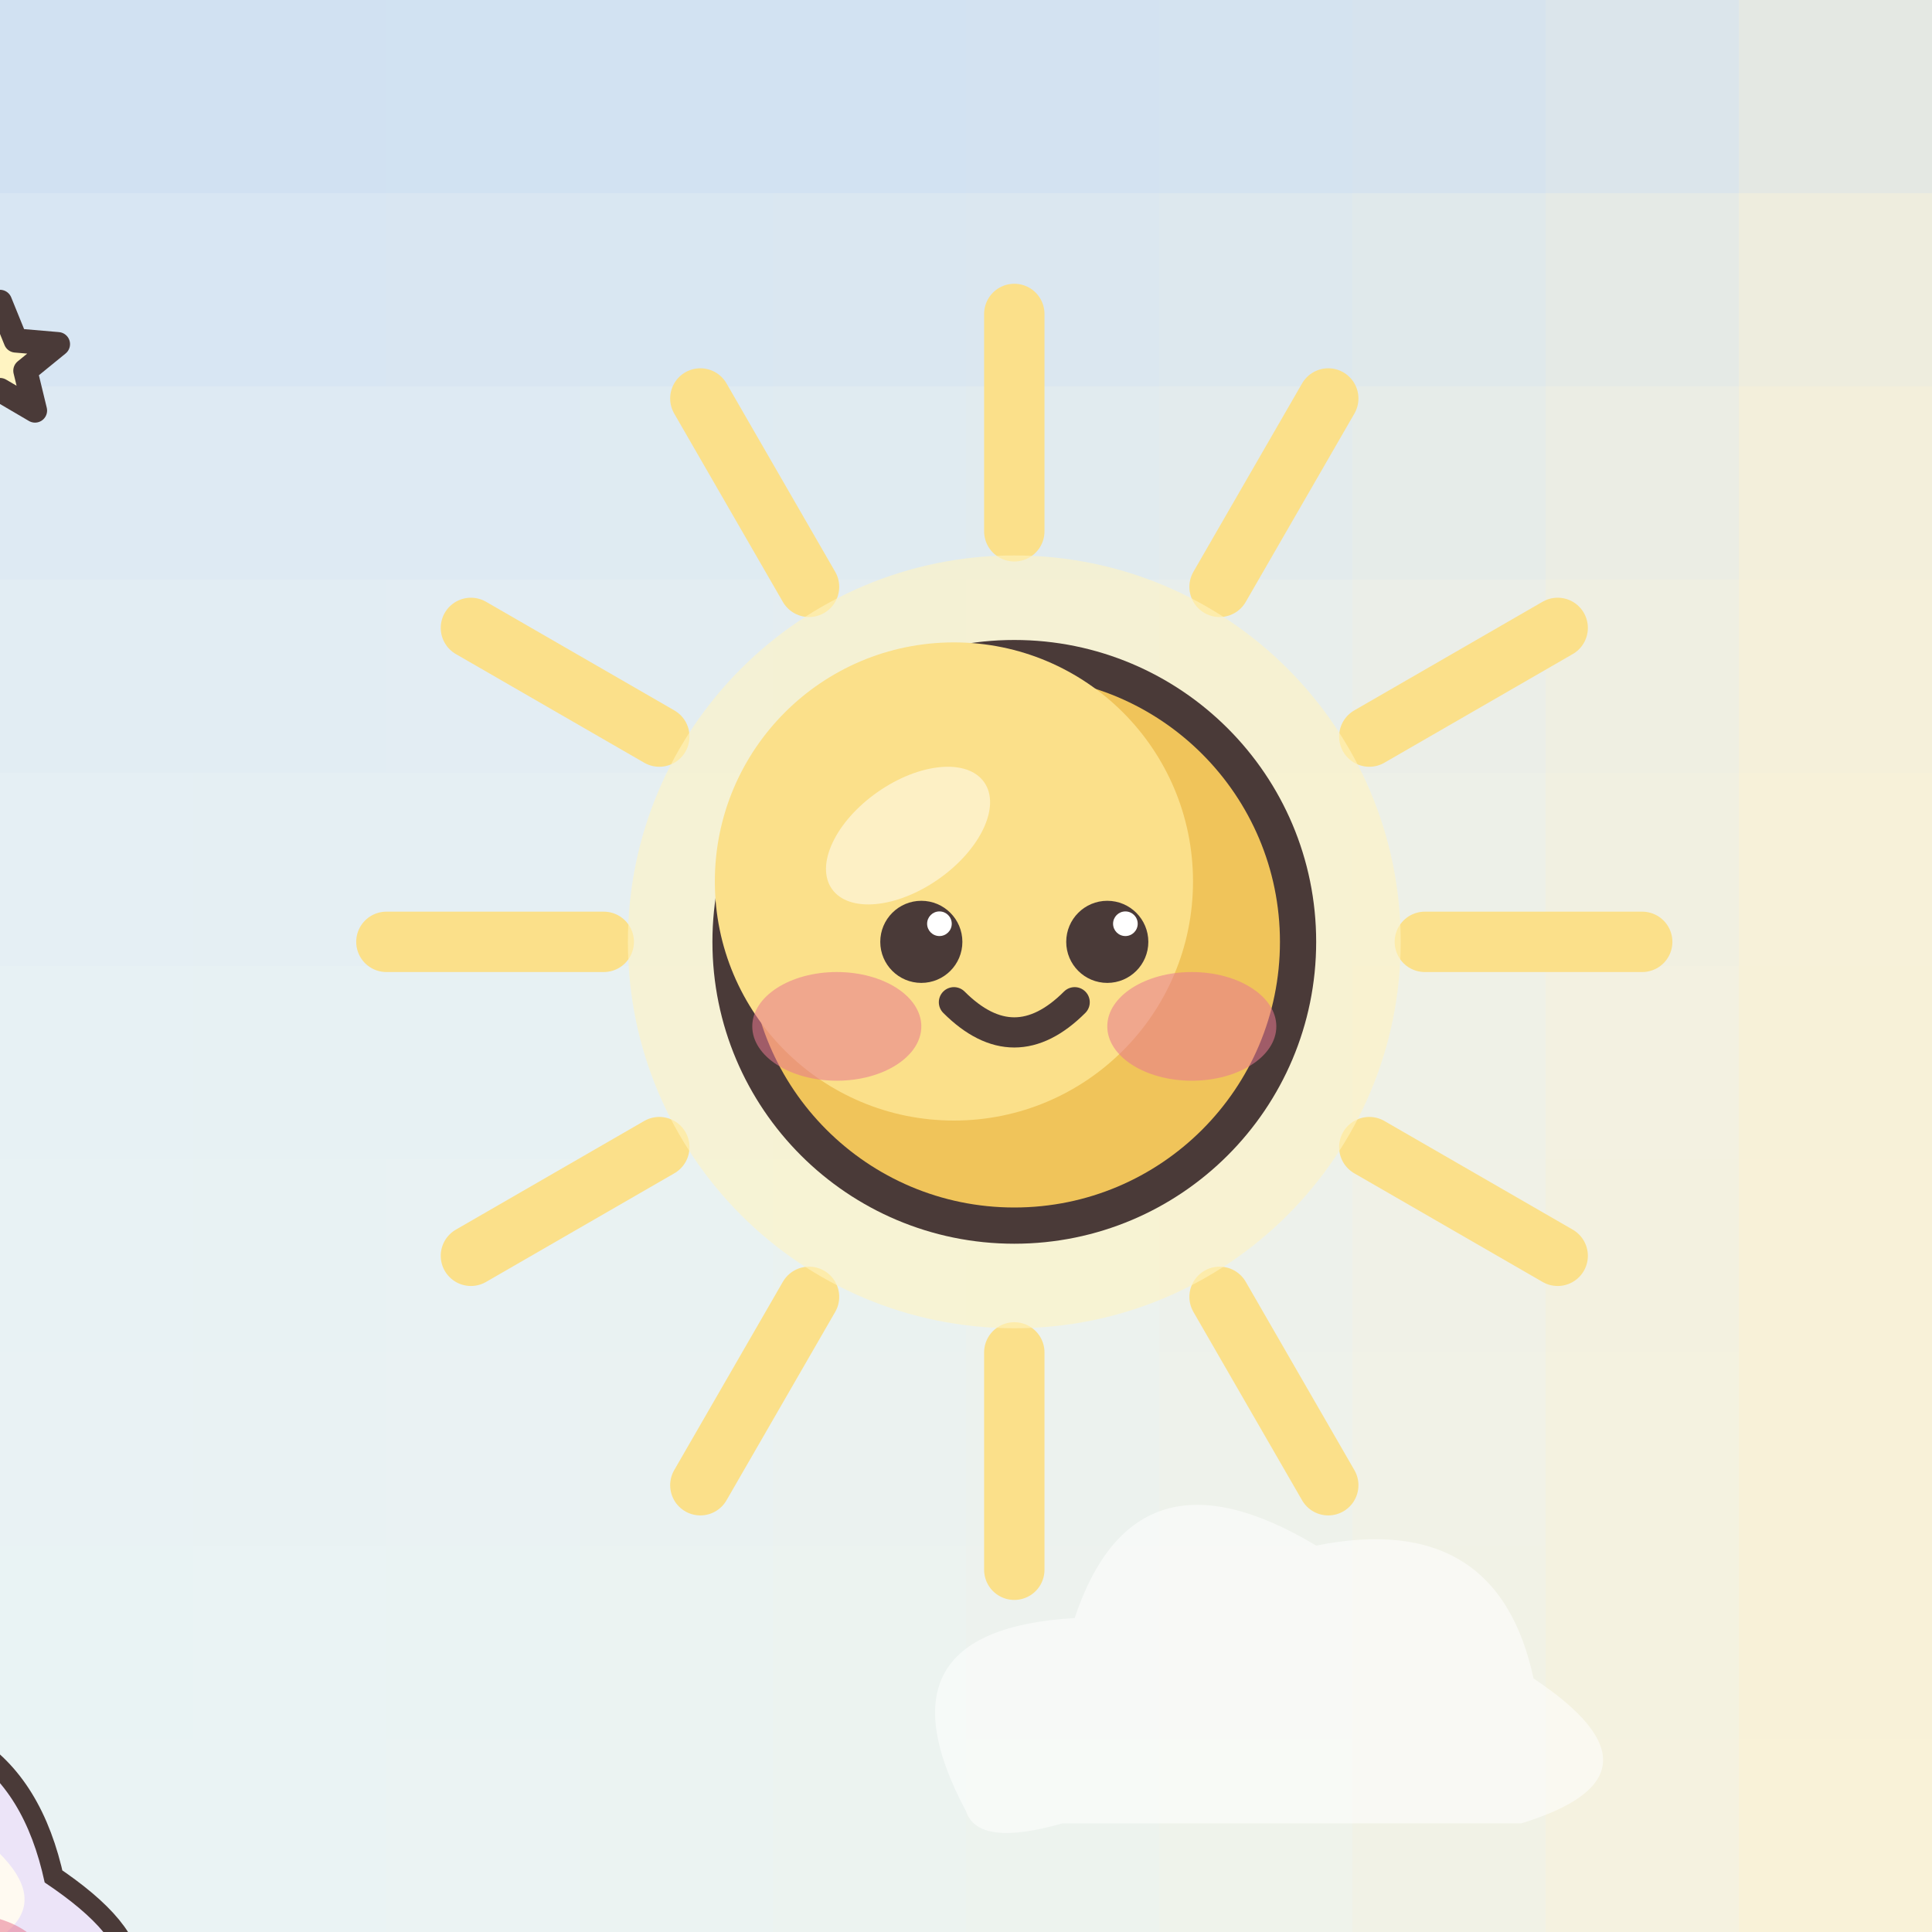
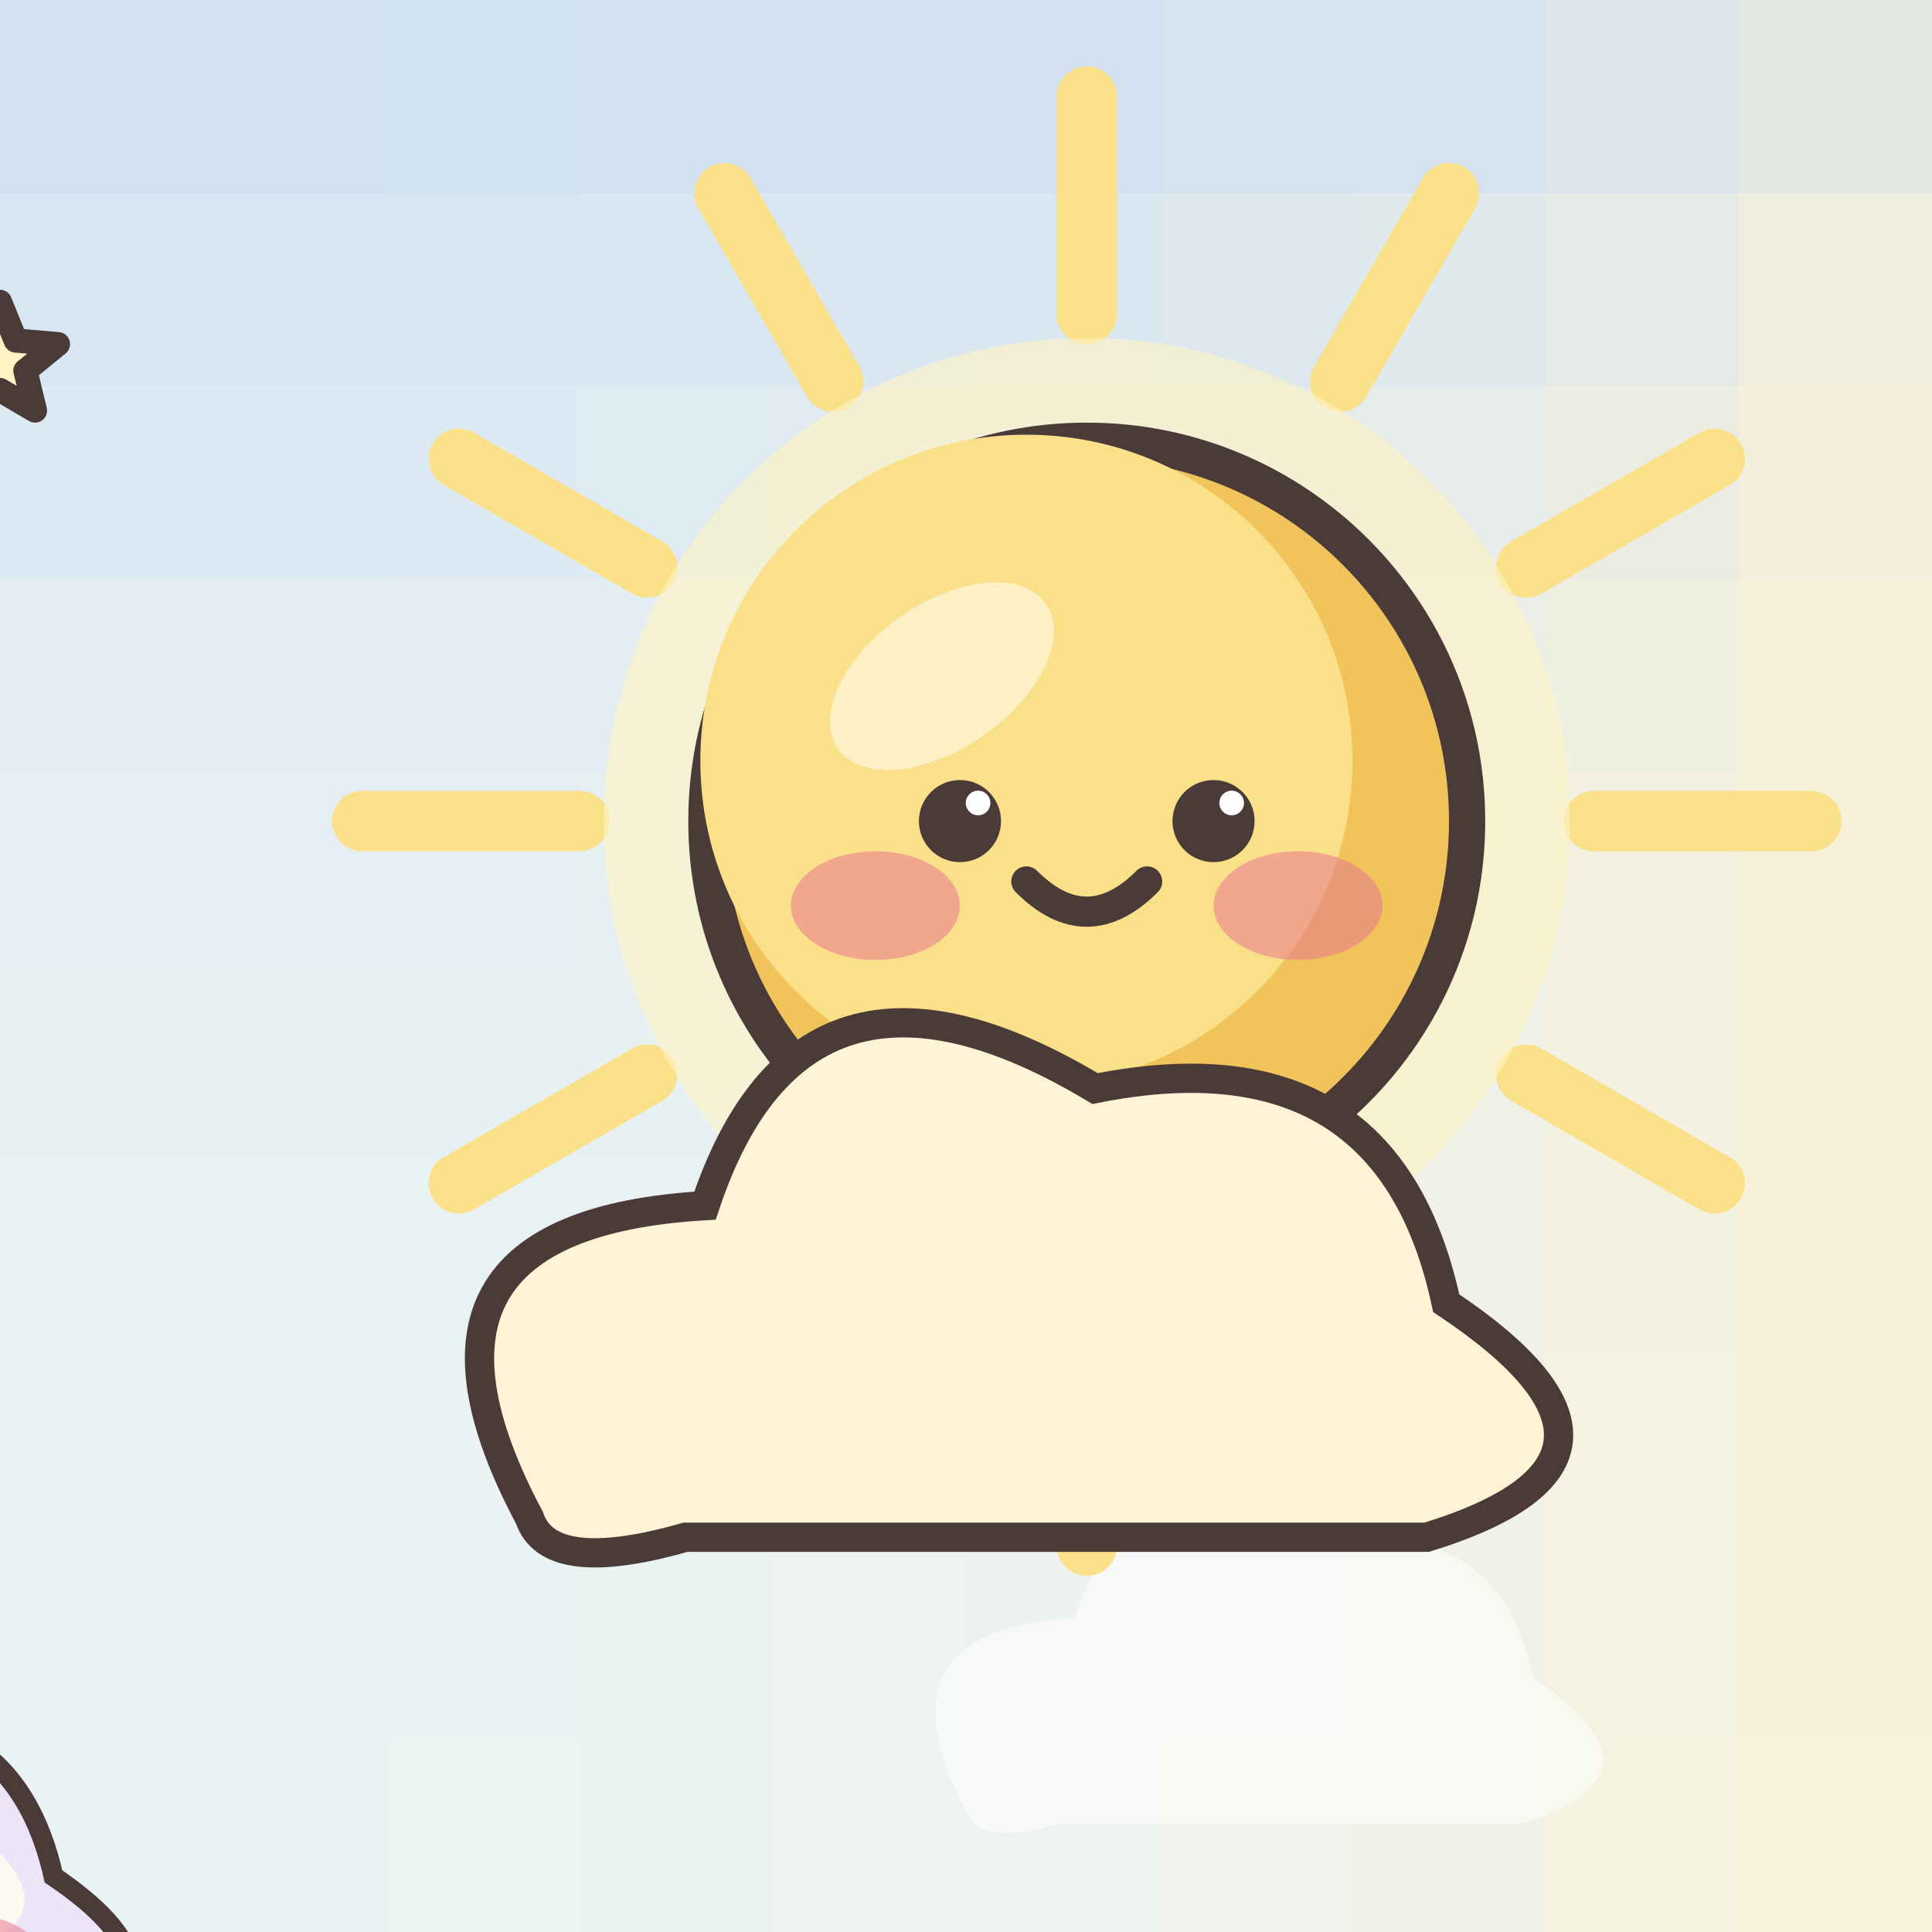
<svg xmlns="http://www.w3.org/2000/svg" width="160" height="160" viewBox="160 0 160 160">
  <rect width="320" height="320" fill="#eef7fb" />
  <rect x="0" y="0" width="17" height="17" fill="#d8e7e8" />
  <rect x="16" y="0" width="17" height="17" fill="#d4e4ed" />
  <rect x="32" y="0" width="17" height="17" fill="#d3e3f0" />
  <rect x="48" y="0" width="17" height="17" fill="#d2e2f1" />
  <rect x="64" y="0" width="17" height="17" fill="#d1e2f2" />
  <rect x="80" y="0" width="17" height="17" fill="#d1e2f2" />
  <rect x="96" y="0" width="17" height="17" fill="#d1e2f2" />
  <rect x="112" y="0" width="17" height="17" fill="#d1e1f2" />
  <rect x="128" y="0" width="17" height="17" fill="#d1e1f2" />
  <rect x="144" y="0" width="17" height="17" fill="#d1e1f2" />
  <rect x="160" y="0" width="17" height="17" fill="#d1e1f2" />
  <rect x="176" y="0" width="17" height="17" fill="#d1e1f2" />
  <rect x="192" y="0" width="17" height="17" fill="#d1e2f2" />
  <rect x="208" y="0" width="17" height="17" fill="#d2e2f2" />
  <rect x="224" y="0" width="17" height="17" fill="#d2e2f2" />
  <rect x="240" y="0" width="17" height="17" fill="#d3e2f1" />
  <rect x="256" y="0" width="17" height="17" fill="#d4e3f0" />
  <rect x="272" y="0" width="17" height="17" fill="#d6e3ee" />
  <rect x="288" y="0" width="17" height="17" fill="#dbe5eb" />
  <rect x="304" y="0" width="17" height="17" fill="#e4e8e3" />
  <rect x="0" y="16" width="17" height="17" fill="#deebe4" />
  <rect x="16" y="16" width="17" height="17" fill="#dbe9ea" />
  <rect x="32" y="16" width="17" height="17" fill="#d9e8ee" />
  <rect x="48" y="16" width="17" height="17" fill="#d9e7f0" />
  <rect x="64" y="16" width="17" height="17" fill="#d8e7f1" />
  <rect x="80" y="16" width="17" height="17" fill="#d8e7f2" />
  <rect x="96" y="16" width="17" height="17" fill="#d8e7f2" />
  <rect x="112" y="16" width="17" height="17" fill="#d8e6f3" />
  <rect x="128" y="16" width="17" height="17" fill="#d8e6f3" />
  <rect x="144" y="16" width="17" height="17" fill="#d8e6f3" />
  <rect x="160" y="16" width="17" height="17" fill="#d8e6f3" />
  <rect x="176" y="16" width="17" height="17" fill="#d8e6f3" />
  <rect x="192" y="16" width="17" height="17" fill="#d9e6f2" />
  <rect x="208" y="16" width="17" height="17" fill="#d9e7f2" />
  <rect x="224" y="16" width="17" height="17" fill="#dae7f1" />
  <rect x="240" y="16" width="17" height="17" fill="#dbe7f0" />
  <rect x="256" y="16" width="17" height="17" fill="#dde8ee" />
  <rect x="272" y="16" width="17" height="17" fill="#e0e9eb" />
  <rect x="288" y="16" width="17" height="17" fill="#e5eae6" />
  <rect x="304" y="16" width="17" height="17" fill="#eeedde" />
  <rect x="0" y="32" width="17" height="17" fill="#e0ede2" />
  <rect x="16" y="32" width="17" height="17" fill="#dfece8" />
  <rect x="32" y="32" width="17" height="17" fill="#deeced" />
  <rect x="48" y="32" width="17" height="17" fill="#deebef" />
  <rect x="64" y="32" width="17" height="17" fill="#ddebf1" />
  <rect x="80" y="32" width="17" height="17" fill="#ddebf2" />
  <rect x="96" y="32" width="17" height="17" fill="#ddeaf3" />
  <rect x="112" y="32" width="17" height="17" fill="#ddeaf3" />
  <rect x="128" y="32" width="17" height="17" fill="#ddeaf3" />
  <rect x="144" y="32" width="17" height="17" fill="#ddeaf3" />
  <rect x="160" y="32" width="17" height="17" fill="#deeaf3" />
  <rect x="176" y="32" width="17" height="17" fill="#deeaf3" />
  <rect x="192" y="32" width="17" height="17" fill="#deeaf3" />
  <rect x="208" y="32" width="17" height="17" fill="#dfebf2" />
  <rect x="224" y="32" width="17" height="17" fill="#e0ebf1" />
  <rect x="240" y="32" width="17" height="17" fill="#e1ebef" />
  <rect x="256" y="32" width="17" height="17" fill="#e3ebed" />
  <rect x="272" y="32" width="17" height="17" fill="#e6ece9" />
  <rect x="288" y="32" width="17" height="17" fill="#ebede4" />
  <rect x="304" y="32" width="17" height="17" fill="#f3efdb" />
  <rect x="0" y="48" width="17" height="17" fill="#e2eee1" />
  <rect x="16" y="48" width="17" height="17" fill="#e1eee7" />
  <rect x="32" y="48" width="17" height="17" fill="#e1eeec" />
  <rect x="48" y="48" width="17" height="17" fill="#e1edef" />
  <rect x="64" y="48" width="17" height="17" fill="#e1edf1" />
  <rect x="80" y="48" width="17" height="17" fill="#e1edf2" />
  <rect x="96" y="48" width="17" height="17" fill="#e1edf3" />
  <rect x="112" y="48" width="17" height="17" fill="#e1edf3" />
  <rect x="128" y="48" width="17" height="17" fill="#e1edf3" />
  <rect x="144" y="48" width="17" height="17" fill="#e1edf4" />
  <rect x="160" y="48" width="17" height="17" fill="#e2edf3" />
  <rect x="176" y="48" width="17" height="17" fill="#e2edf3" />
  <rect x="192" y="48" width="17" height="17" fill="#e3edf3" />
  <rect x="208" y="48" width="17" height="17" fill="#e3edf2" />
  <rect x="224" y="48" width="17" height="17" fill="#e4edf1" />
  <rect x="240" y="48" width="17" height="17" fill="#e6eeef" />
  <rect x="256" y="48" width="17" height="17" fill="#e8eeec" />
  <rect x="272" y="48" width="17" height="17" fill="#ebeee8" />
  <rect x="288" y="48" width="17" height="17" fill="#efefe2" />
  <rect x="304" y="48" width="17" height="17" fill="#f5f0da" />
  <rect x="0" y="64" width="17" height="17" fill="#e2efe0" />
  <rect x="16" y="64" width="17" height="17" fill="#e3efe7" />
  <rect x="32" y="64" width="17" height="17" fill="#e3efeb" />
  <rect x="48" y="64" width="17" height="17" fill="#e3efee" />
  <rect x="64" y="64" width="17" height="17" fill="#e3eff1" />
  <rect x="80" y="64" width="17" height="17" fill="#e3eff2" />
  <rect x="96" y="64" width="17" height="17" fill="#e4eff3" />
  <rect x="112" y="64" width="17" height="17" fill="#e4eff3" />
  <rect x="128" y="64" width="17" height="17" fill="#e4eff4" />
  <rect x="144" y="64" width="17" height="17" fill="#e4eff4" />
  <rect x="160" y="64" width="17" height="17" fill="#e5eff4" />
  <rect x="176" y="64" width="17" height="17" fill="#e5eff3" />
  <rect x="192" y="64" width="17" height="17" fill="#e5eff3" />
  <rect x="208" y="64" width="17" height="17" fill="#e6eff2" />
  <rect x="224" y="64" width="17" height="17" fill="#e7eff1" />
  <rect x="240" y="64" width="17" height="17" fill="#e8efef" />
  <rect x="256" y="64" width="17" height="17" fill="#eaf0ec" />
  <rect x="272" y="64" width="17" height="17" fill="#edf0e8" />
  <rect x="288" y="64" width="17" height="17" fill="#f1f0e1" />
  <rect x="304" y="64" width="17" height="17" fill="#f7f1d9" />
  <rect x="0" y="80" width="17" height="17" fill="#e3efe0" />
  <rect x="16" y="80" width="17" height="17" fill="#e4f0e6" />
  <rect x="32" y="80" width="17" height="17" fill="#e4f0eb" />
  <rect x="48" y="80" width="17" height="17" fill="#e5f0ee" />
  <rect x="64" y="80" width="17" height="17" fill="#e5f0f0" />
  <rect x="80" y="80" width="17" height="17" fill="#e5f0f2" />
  <rect x="96" y="80" width="17" height="17" fill="#e5f0f3" />
  <rect x="112" y="80" width="17" height="17" fill="#e6f0f3" />
  <rect x="128" y="80" width="17" height="17" fill="#e6f0f4" />
  <rect x="144" y="80" width="17" height="17" fill="#e6f1f4" />
  <rect x="160" y="80" width="17" height="17" fill="#e7f1f4" />
  <rect x="176" y="80" width="17" height="17" fill="#e7f1f3" />
  <rect x="192" y="80" width="17" height="17" fill="#e7f1f3" />
  <rect x="208" y="80" width="17" height="17" fill="#e8f1f2" />
  <rect x="224" y="80" width="17" height="17" fill="#e9f1f0" />
  <rect x="240" y="80" width="17" height="17" fill="#eaf1ee" />
  <rect x="256" y="80" width="17" height="17" fill="#ecf1eb" />
  <rect x="272" y="80" width="17" height="17" fill="#eff1e7" />
  <rect x="288" y="80" width="17" height="17" fill="#f3f1e1" />
  <rect x="304" y="80" width="17" height="17" fill="#f7f1d8" />
  <rect x="0" y="96" width="17" height="17" fill="#e3f0e0" />
  <rect x="16" y="96" width="17" height="17" fill="#e4f0e6" />
  <rect x="32" y="96" width="17" height="17" fill="#e5f1eb" />
  <rect x="48" y="96" width="17" height="17" fill="#e6f1ee" />
  <rect x="64" y="96" width="17" height="17" fill="#e6f1f0" />
  <rect x="80" y="96" width="17" height="17" fill="#e6f1f2" />
  <rect x="96" y="96" width="17" height="17" fill="#e7f1f3" />
  <rect x="112" y="96" width="17" height="17" fill="#e7f1f3" />
  <rect x="128" y="96" width="17" height="17" fill="#e7f1f4" />
  <rect x="144" y="96" width="17" height="17" fill="#e8f1f4" />
  <rect x="160" y="96" width="17" height="17" fill="#e8f2f4" />
  <rect x="176" y="96" width="17" height="17" fill="#e8f2f3" />
  <rect x="192" y="96" width="17" height="17" fill="#e9f2f3" />
  <rect x="208" y="96" width="17" height="17" fill="#e9f2f2" />
  <rect x="224" y="96" width="17" height="17" fill="#eaf2f0" />
  <rect x="240" y="96" width="17" height="17" fill="#ecf2ee" />
  <rect x="256" y="96" width="17" height="17" fill="#edf1eb" />
  <rect x="272" y="96" width="17" height="17" fill="#f0f1e7" />
  <rect x="288" y="96" width="17" height="17" fill="#f3f1e0" />
  <rect x="304" y="96" width="17" height="17" fill="#f8f1d8" />
  <rect x="0" y="112" width="17" height="17" fill="#e3f0e0" />
  <rect x="16" y="112" width="17" height="17" fill="#e4f0e6" />
  <rect x="32" y="112" width="17" height="17" fill="#e5f1eb" />
  <rect x="48" y="112" width="17" height="17" fill="#e6f1ee" />
  <rect x="64" y="112" width="17" height="17" fill="#e7f2f0" />
  <rect x="80" y="112" width="17" height="17" fill="#e7f2f2" />
  <rect x="96" y="112" width="17" height="17" fill="#e7f2f3" />
  <rect x="112" y="112" width="17" height="17" fill="#e8f2f4" />
  <rect x="128" y="112" width="17" height="17" fill="#e8f2f4" />
  <rect x="144" y="112" width="17" height="17" fill="#e8f2f4" />
  <rect x="160" y="112" width="17" height="17" fill="#e9f2f4" />
  <rect x="176" y="112" width="17" height="17" fill="#e9f2f3" />
  <rect x="192" y="112" width="17" height="17" fill="#eaf2f3" />
  <rect x="208" y="112" width="17" height="17" fill="#eaf2f2" />
  <rect x="224" y="112" width="17" height="17" fill="#ebf2f0" />
  <rect x="240" y="112" width="17" height="17" fill="#ecf2ee" />
  <rect x="256" y="112" width="17" height="17" fill="#eef2eb" />
  <rect x="272" y="112" width="17" height="17" fill="#f1f2e7" />
  <rect x="288" y="112" width="17" height="17" fill="#f4f2e0" />
  <rect x="304" y="112" width="17" height="17" fill="#f8f1d8" />
  <rect x="0" y="128" width="17" height="17" fill="#e3f0e0" />
  <rect x="16" y="128" width="17" height="17" fill="#e5f1e6" />
  <rect x="32" y="128" width="17" height="17" fill="#e6f1eb" />
  <rect x="48" y="128" width="17" height="17" fill="#e7f2ee" />
  <rect x="64" y="128" width="17" height="17" fill="#e7f2f0" />
  <rect x="80" y="128" width="17" height="17" fill="#e8f2f2" />
  <rect x="96" y="128" width="17" height="17" fill="#e8f2f3" />
  <rect x="112" y="128" width="17" height="17" fill="#e8f3f4" />
  <rect x="128" y="128" width="17" height="17" fill="#e9f3f4" />
  <rect x="144" y="128" width="17" height="17" fill="#e9f3f4" />
  <rect x="160" y="128" width="17" height="17" fill="#e9f3f4" />
  <rect x="176" y="128" width="17" height="17" fill="#eaf3f4" />
  <rect x="192" y="128" width="17" height="17" fill="#eaf3f3" />
  <rect x="208" y="128" width="17" height="17" fill="#ebf3f2" />
  <rect x="224" y="128" width="17" height="17" fill="#ecf3f0" />
  <rect x="240" y="128" width="17" height="17" fill="#edf2ee" />
  <rect x="256" y="128" width="17" height="17" fill="#eff2eb" />
  <rect x="272" y="128" width="17" height="17" fill="#f1f2e6" />
  <rect x="288" y="128" width="17" height="17" fill="#f4f2e0" />
  <rect x="304" y="128" width="17" height="17" fill="#f8f1d8" />
  <rect x="0" y="144" width="17" height="17" fill="#e3f0e0" />
  <rect x="16" y="144" width="17" height="17" fill="#e5f1e6" />
  <rect x="32" y="144" width="17" height="17" fill="#e6f2eb" />
  <rect x="48" y="144" width="17" height="17" fill="#e7f2ee" />
  <rect x="64" y="144" width="17" height="17" fill="#e8f2f0" />
  <rect x="80" y="144" width="17" height="17" fill="#e8f3f2" />
  <rect x="96" y="144" width="17" height="17" fill="#e8f3f3" />
  <rect x="112" y="144" width="17" height="17" fill="#e9f3f4" />
  <rect x="128" y="144" width="17" height="17" fill="#e9f3f4" />
  <rect x="144" y="144" width="17" height="17" fill="#e9f3f4" />
  <rect x="160" y="144" width="17" height="17" fill="#eaf3f4" />
  <rect x="176" y="144" width="17" height="17" fill="#eaf3f4" />
  <rect x="192" y="144" width="17" height="17" fill="#ebf3f3" />
  <rect x="208" y="144" width="17" height="17" fill="#ebf3f2" />
  <rect x="224" y="144" width="17" height="17" fill="#ecf3f0" />
  <rect x="240" y="144" width="17" height="17" fill="#edf3ee" />
  <rect x="256" y="144" width="17" height="17" fill="#eff3eb" />
  <rect x="272" y="144" width="17" height="17" fill="#f1f2e6" />
  <rect x="288" y="144" width="17" height="17" fill="#f5f2e0" />
  <rect x="304" y="144" width="17" height="17" fill="#f9f2d8" />
  <rect x="0" y="160" width="17" height="17" fill="#e4f0e0" />
  <rect x="16" y="160" width="17" height="17" fill="#e5f1e6" />
  <rect x="32" y="160" width="17" height="17" fill="#e6f2eb" />
  <rect x="48" y="160" width="17" height="17" fill="#e7f2ee" />
  <rect x="64" y="160" width="17" height="17" fill="#e8f3f0" />
  <rect x="80" y="160" width="17" height="17" fill="#e8f3f2" />
  <rect x="96" y="160" width="17" height="17" fill="#e9f3f3" />
  <rect x="112" y="160" width="17" height="17" fill="#e9f3f4" />
  <rect x="128" y="160" width="17" height="17" fill="#e9f3f4" />
  <rect x="144" y="160" width="17" height="17" fill="#eaf3f4" />
  <rect x="160" y="160" width="17" height="17" fill="#eaf3f4" />
  <rect x="176" y="160" width="17" height="17" fill="#eaf3f4" />
  <rect x="192" y="160" width="17" height="17" fill="#ebf3f3" />
  <rect x="208" y="160" width="17" height="17" fill="#ebf3f2" />
  <rect x="224" y="160" width="17" height="17" fill="#ecf3f0" />
  <rect x="240" y="160" width="17" height="17" fill="#eef3ee" />
  <rect x="256" y="160" width="17" height="17" fill="#eff3eb" />
  <rect x="272" y="160" width="17" height="17" fill="#f1f2e6" />
  <rect x="288" y="160" width="17" height="17" fill="#f5f2e0" />
  <rect x="304" y="160" width="17" height="17" fill="#f9f2d8" />
  <rect x="0" y="176" width="17" height="17" fill="#e4f0e0" />
  <rect x="16" y="176" width="17" height="17" fill="#e5f1e6" />
  <rect x="32" y="176" width="17" height="17" fill="#e6f2eb" />
  <rect x="48" y="176" width="17" height="17" fill="#e7f2ee" />
  <rect x="64" y="176" width="17" height="17" fill="#e8f3f1" />
  <rect x="80" y="176" width="17" height="17" fill="#e8f3f2" />
  <rect x="96" y="176" width="17" height="17" fill="#e9f3f3" />
  <rect x="112" y="176" width="17" height="17" fill="#e9f3f4" />
  <rect x="128" y="176" width="17" height="17" fill="#e9f3f4" />
  <rect x="144" y="176" width="17" height="17" fill="#eaf3f4" />
  <rect x="160" y="176" width="17" height="17" fill="#eaf3f4" />
  <rect x="176" y="176" width="17" height="17" fill="#eaf3f4" />
  <rect x="192" y="176" width="17" height="17" fill="#ebf3f3" />
  <rect x="208" y="176" width="17" height="17" fill="#ebf3f2" />
  <rect x="224" y="176" width="17" height="17" fill="#ecf3f1" />
  <rect x="240" y="176" width="17" height="17" fill="#edf3ee" />
  <rect x="256" y="176" width="17" height="17" fill="#eff3eb" />
  <rect x="272" y="176" width="17" height="17" fill="#f1f3e7" />
  <rect x="288" y="176" width="17" height="17" fill="#f5f2e0" />
  <rect x="304" y="176" width="17" height="17" fill="#f9f2d8" />
  <rect x="0" y="192" width="17" height="17" fill="#e4f0e0" />
  <rect x="16" y="192" width="17" height="17" fill="#e5f1e6" />
  <rect x="32" y="192" width="17" height="17" fill="#e6f2eb" />
  <rect x="48" y="192" width="17" height="17" fill="#e7f2ee" />
  <rect x="64" y="192" width="17" height="17" fill="#e8f3f1" />
  <rect x="80" y="192" width="17" height="17" fill="#e8f3f2" />
  <rect x="96" y="192" width="17" height="17" fill="#e8f3f3" />
  <rect x="112" y="192" width="17" height="17" fill="#e9f3f4" />
  <rect x="128" y="192" width="17" height="17" fill="#e9f3f4" />
  <rect x="144" y="192" width="17" height="17" fill="#e9f3f4" />
  <rect x="160" y="192" width="17" height="17" fill="#eaf3f4" />
  <rect x="176" y="192" width="17" height="17" fill="#eaf3f4" />
  <rect x="192" y="192" width="17" height="17" fill="#ebf3f3" />
  <rect x="208" y="192" width="17" height="17" fill="#ebf3f2" />
  <rect x="224" y="192" width="17" height="17" fill="#ecf3f1" />
  <rect x="240" y="192" width="17" height="17" fill="#edf3ee" />
  <rect x="256" y="192" width="17" height="17" fill="#eff3eb" />
  <rect x="272" y="192" width="17" height="17" fill="#f1f3e7" />
  <rect x="288" y="192" width="17" height="17" fill="#f4f2e0" />
  <rect x="304" y="192" width="17" height="17" fill="#f9f2d8" />
  <rect x="0" y="208" width="17" height="17" fill="#e3f0e0" />
  <rect x="16" y="208" width="17" height="17" fill="#e5f1e6" />
  <rect x="32" y="208" width="17" height="17" fill="#e6f2eb" />
  <rect x="48" y="208" width="17" height="17" fill="#e7f2ee" />
  <rect x="64" y="208" width="17" height="17" fill="#e7f3f1" />
  <rect x="80" y="208" width="17" height="17" fill="#e8f3f2" />
  <rect x="96" y="208" width="17" height="17" fill="#e8f3f3" />
  <rect x="112" y="208" width="17" height="17" fill="#e8f3f4" />
  <rect x="128" y="208" width="17" height="17" fill="#e9f3f4" />
  <rect x="144" y="208" width="17" height="17" fill="#e9f3f4" />
  <rect x="160" y="208" width="17" height="17" fill="#e9f3f4" />
  <rect x="176" y="208" width="17" height="17" fill="#eaf3f4" />
  <rect x="192" y="208" width="17" height="17" fill="#eaf3f3" />
  <rect x="208" y="208" width="17" height="17" fill="#ebf3f2" />
  <rect x="224" y="208" width="17" height="17" fill="#ecf3f1" />
  <rect x="240" y="208" width="17" height="17" fill="#edf3ef" />
  <rect x="256" y="208" width="17" height="17" fill="#eef3ec" />
  <rect x="272" y="208" width="17" height="17" fill="#f1f3e7" />
  <rect x="288" y="208" width="17" height="17" fill="#f4f2e0" />
  <rect x="304" y="208" width="17" height="17" fill="#f8f2d8" />
  <rect x="0" y="224" width="17" height="17" fill="#e3f0e0" />
  <rect x="16" y="224" width="17" height="17" fill="#e4f1e6" />
  <rect x="32" y="224" width="17" height="17" fill="#e5f2eb" />
  <rect x="48" y="224" width="17" height="17" fill="#e6f2ef" />
  <rect x="64" y="224" width="17" height="17" fill="#e7f2f1" />
  <rect x="80" y="224" width="17" height="17" fill="#e7f3f2" />
  <rect x="96" y="224" width="17" height="17" fill="#e7f3f3" />
  <rect x="112" y="224" width="17" height="17" fill="#e8f3f4" />
  <rect x="128" y="224" width="17" height="17" fill="#e8f3f4" />
  <rect x="144" y="224" width="17" height="17" fill="#e8f3f4" />
  <rect x="160" y="224" width="17" height="17" fill="#e9f3f4" />
  <rect x="176" y="224" width="17" height="17" fill="#e9f3f4" />
  <rect x="192" y="224" width="17" height="17" fill="#e9f3f3" />
  <rect x="208" y="224" width="17" height="17" fill="#eaf3f2" />
  <rect x="224" y="224" width="17" height="17" fill="#ebf3f1" />
  <rect x="240" y="224" width="17" height="17" fill="#ecf3ef" />
  <rect x="256" y="224" width="17" height="17" fill="#eef3ec" />
  <rect x="272" y="224" width="17" height="17" fill="#f0f2e7" />
  <rect x="288" y="224" width="17" height="17" fill="#f4f2e1" />
  <rect x="304" y="224" width="17" height="17" fill="#f8f2d9" />
  <rect x="0" y="240" width="17" height="17" fill="#e3f0e1" />
  <rect x="16" y="240" width="17" height="17" fill="#e4f1e7" />
  <rect x="32" y="240" width="17" height="17" fill="#e5f1ec" />
  <rect x="48" y="240" width="17" height="17" fill="#e5f2ef" />
  <rect x="64" y="240" width="17" height="17" fill="#e6f2f1" />
  <rect x="80" y="240" width="17" height="17" fill="#e6f2f3" />
  <rect x="96" y="240" width="17" height="17" fill="#e6f2f3" />
  <rect x="112" y="240" width="17" height="17" fill="#e7f3f4" />
  <rect x="128" y="240" width="17" height="17" fill="#e7f3f4" />
  <rect x="144" y="240" width="17" height="17" fill="#e7f3f4" />
  <rect x="160" y="240" width="17" height="17" fill="#e7f3f4" />
  <rect x="176" y="240" width="17" height="17" fill="#e8f3f4" />
  <rect x="192" y="240" width="17" height="17" fill="#e8f3f3" />
  <rect x="208" y="240" width="17" height="17" fill="#e9f3f2" />
  <rect x="224" y="240" width="17" height="17" fill="#eaf3f1" />
  <rect x="240" y="240" width="17" height="17" fill="#ebf2ef" />
  <rect x="256" y="240" width="17" height="17" fill="#edf2ec" />
  <rect x="272" y="240" width="17" height="17" fill="#eff2e8" />
  <rect x="288" y="240" width="17" height="17" fill="#f3f2e2" />
  <rect x="304" y="240" width="17" height="17" fill="#f7f1d9" />
  <rect x="0" y="256" width="17" height="17" fill="#e3f0e1" />
  <rect x="16" y="256" width="17" height="17" fill="#e3f1e8" />
  <rect x="32" y="256" width="17" height="17" fill="#e4f1ec" />
  <rect x="48" y="256" width="17" height="17" fill="#e4f1ef" />
  <rect x="64" y="256" width="17" height="17" fill="#e4f2f1" />
  <rect x="80" y="256" width="17" height="17" fill="#e5f2f3" />
  <rect x="96" y="256" width="17" height="17" fill="#e5f2f4" />
  <rect x="112" y="256" width="17" height="17" fill="#e5f2f4" />
  <rect x="128" y="256" width="17" height="17" fill="#e5f2f4" />
  <rect x="144" y="256" width="17" height="17" fill="#e5f2f4" />
  <rect x="160" y="256" width="17" height="17" fill="#e6f2f4" />
  <rect x="176" y="256" width="17" height="17" fill="#e6f2f4" />
  <rect x="192" y="256" width="17" height="17" fill="#e6f2f4" />
  <rect x="208" y="256" width="17" height="17" fill="#e7f2f3" />
  <rect x="224" y="256" width="17" height="17" fill="#e8f2f2" />
  <rect x="240" y="256" width="17" height="17" fill="#e9f2f0" />
  <rect x="256" y="256" width="17" height="17" fill="#ebf2ed" />
  <rect x="272" y="256" width="17" height="17" fill="#edf2e9" />
  <rect x="288" y="256" width="17" height="17" fill="#f1f2e3" />
  <rect x="304" y="256" width="17" height="17" fill="#f6f1da" />
  <rect x="0" y="272" width="17" height="17" fill="#e2f0e2" />
  <rect x="16" y="272" width="17" height="17" fill="#e2f0e9" />
  <rect x="32" y="272" width="17" height="17" fill="#e2f0ed" />
  <rect x="48" y="272" width="17" height="17" fill="#e2f1f0" />
  <rect x="64" y="272" width="17" height="17" fill="#e2f1f2" />
  <rect x="80" y="272" width="17" height="17" fill="#e2f1f3" />
  <rect x="96" y="272" width="17" height="17" fill="#e2f1f4" />
  <rect x="112" y="272" width="17" height="17" fill="#e3f1f4" />
  <rect x="128" y="272" width="17" height="17" fill="#e3f1f4" />
  <rect x="144" y="272" width="17" height="17" fill="#e3f1f5" />
  <rect x="160" y="272" width="17" height="17" fill="#e3f1f4" />
  <rect x="176" y="272" width="17" height="17" fill="#e3f1f4" />
  <rect x="192" y="272" width="17" height="17" fill="#e4f1f4" />
  <rect x="208" y="272" width="17" height="17" fill="#e4f1f3" />
  <rect x="224" y="272" width="17" height="17" fill="#e5f1f2" />
  <rect x="240" y="272" width="17" height="17" fill="#e6f1f1" />
  <rect x="256" y="272" width="17" height="17" fill="#e8f1ee" />
  <rect x="272" y="272" width="17" height="17" fill="#eaf1ea" />
  <rect x="288" y="272" width="17" height="17" fill="#eff1e4" />
  <rect x="304" y="272" width="17" height="17" fill="#f5f1db" />
  <rect x="0" y="288" width="17" height="17" fill="#e1efe4" />
  <rect x="16" y="288" width="17" height="17" fill="#e0efeb" />
  <rect x="32" y="288" width="17" height="17" fill="#dfefef" />
  <rect x="48" y="288" width="17" height="17" fill="#dff0f1" />
  <rect x="64" y="288" width="17" height="17" fill="#dff0f3" />
  <rect x="80" y="288" width="17" height="17" fill="#dff0f4" />
  <rect x="96" y="288" width="17" height="17" fill="#dff0f4" />
  <rect x="112" y="288" width="17" height="17" fill="#dff0f4" />
  <rect x="128" y="288" width="17" height="17" fill="#dff0f5" />
  <rect x="144" y="288" width="17" height="17" fill="#dff0f5" />
  <rect x="160" y="288" width="17" height="17" fill="#e0f0f5" />
  <rect x="176" y="288" width="17" height="17" fill="#e0f0f4" />
  <rect x="192" y="288" width="17" height="17" fill="#e0f0f4" />
  <rect x="208" y="288" width="17" height="17" fill="#e0f0f4" />
  <rect x="224" y="288" width="17" height="17" fill="#e1f0f3" />
  <rect x="240" y="288" width="17" height="17" fill="#e2f0f2" />
  <rect x="256" y="288" width="17" height="17" fill="#e4f0f0" />
  <rect x="272" y="288" width="17" height="17" fill="#e6f0ed" />
  <rect x="288" y="288" width="17" height="17" fill="#eaf0e7" />
  <rect x="304" y="288" width="17" height="17" fill="#f1f0de" />
  <rect x="0" y="304" width="17" height="17" fill="#deeee9" />
  <rect x="16" y="304" width="17" height="17" fill="#dceeef" />
  <rect x="32" y="304" width="17" height="17" fill="#dceef2" />
  <rect x="48" y="304" width="17" height="17" fill="#dbeef3" />
  <rect x="64" y="304" width="17" height="17" fill="#dbeef4" />
  <rect x="80" y="304" width="17" height="17" fill="#dbeef4" />
  <rect x="96" y="304" width="17" height="17" fill="#dbeef5" />
  <rect x="112" y="304" width="17" height="17" fill="#dbeef5" />
  <rect x="128" y="304" width="17" height="17" fill="#dbeef5" />
  <rect x="144" y="304" width="17" height="17" fill="#dbeef5" />
  <rect x="160" y="304" width="17" height="17" fill="#dbeef5" />
  <rect x="176" y="304" width="17" height="17" fill="#dbeef5" />
  <rect x="192" y="304" width="17" height="17" fill="#dbeef5" />
  <rect x="208" y="304" width="17" height="17" fill="#dceef4" />
  <rect x="224" y="304" width="17" height="17" fill="#dceef4" />
  <rect x="240" y="304" width="17" height="17" fill="#ddeef3" />
  <rect x="256" y="304" width="17" height="17" fill="#deeef2" />
  <rect x="272" y="304" width="17" height="17" fill="#dfeef0" />
  <rect x="288" y="304" width="17" height="17" fill="#e3efec" />
  <rect x="304" y="304" width="17" height="17" fill="#eaefe4" />
  <circle cx="0" cy="312" r="96" fill="#f8d5b8" opacity=".4" />
  <path transform="translate(26 52) scale(0.5) translate(-30 -80)" d="M30 80Q14 50 48 48Q58 18 88 36Q118 30 124 58Q148 74 122 82H46Q32 86 30 80Z" fill="#d8ccf2" opacity=".55" />
  <path transform="translate(240 150) scale(0.5) translate(-30 -80)" d="M30 80Q14 50 48 48Q58 18 88 36Q118 30 124 58Q148 74 122 82H46Q32 86 30 80Z" fill="#ffffff" opacity=".55" />
  <path transform="translate(8 206) scale(0.45) translate(-30 -80)" d="M30 80Q14 50 48 48Q58 18 88 36Q118 30 124 58Q148 74 122 82H46Q32 86 30 80Z" fill="#fce7d3" opacity=".55" />
  <path transform="translate(120 232) scale(0.4) translate(-30 -80)" d="M30 80Q14 50 48 48Q58 18 88 36Q118 30 124 58Q148 74 122 82H46Q32 86 30 80Z" fill="#ffffff" opacity=".55" />
-   <path d="M278.0 78.0L296.0 78.0" fill="none" stroke="#fbe08a" stroke-width="5" stroke-linecap="round" stroke-linejoin="round" />
-   <path d="M273.4 95.0L289.0 104.0" fill="none" stroke="#fbe08a" stroke-width="5" stroke-linecap="round" stroke-linejoin="round" />
-   <path d="M261.0 107.4L270.0 123.0" fill="none" stroke="#fbe08a" stroke-width="5" stroke-linecap="round" stroke-linejoin="round" />
-   <path d="M244.0 112.0L244.0 130.0" fill="none" stroke="#fbe08a" stroke-width="5" stroke-linecap="round" stroke-linejoin="round" />
-   <path d="M227.0 107.4L218.0 123.0" fill="none" stroke="#fbe08a" stroke-width="5" stroke-linecap="round" stroke-linejoin="round" />
-   <path d="M214.6 95.0L199.0 104.0" fill="none" stroke="#fbe08a" stroke-width="5" stroke-linecap="round" stroke-linejoin="round" />
-   <path d="M210.0 78.0L192.0 78.0" fill="none" stroke="#fbe08a" stroke-width="5" stroke-linecap="round" stroke-linejoin="round" />
-   <path d="M214.6 61.0L199.0 52.0" fill="none" stroke="#fbe08a" stroke-width="5" stroke-linecap="round" stroke-linejoin="round" />
-   <path d="M227.0 48.6L218.0 33.0" fill="none" stroke="#fbe08a" stroke-width="5" stroke-linecap="round" stroke-linejoin="round" />
-   <path d="M244.0 44.0L244.0 26.0" fill="none" stroke="#fbe08a" stroke-width="5" stroke-linecap="round" stroke-linejoin="round" />
-   <path d="M261.0 48.6L270.0 33.0" fill="none" stroke="#fbe08a" stroke-width="5" stroke-linecap="round" stroke-linejoin="round" />
-   <path d="M273.4 61.0L289.0 52.0" fill="none" stroke="#fbe08a" stroke-width="5" stroke-linecap="round" stroke-linejoin="round" />
-   <circle cx="244" cy="78" r="32" fill="#fff4c2" opacity=".6" />
+   <path d="M292.0 68.0L310.0 68.0" fill="none" stroke="#fbe08a" stroke-width="5" stroke-linecap="round" stroke-linejoin="round" />
+   <path d="M286.4 89.0L302.0 98.0" fill="none" stroke="#fbe08a" stroke-width="5" stroke-linecap="round" stroke-linejoin="round" />
+   <path d="M271.0 104.4L280.0 120.0" fill="none" stroke="#fbe08a" stroke-width="5" stroke-linecap="round" stroke-linejoin="round" />
+   <path d="M250.0 110.0L250.0 128.0" fill="none" stroke="#fbe08a" stroke-width="5" stroke-linecap="round" stroke-linejoin="round" />
+   <path d="M229.0 104.4L220.0 120.0" fill="none" stroke="#fbe08a" stroke-width="5" stroke-linecap="round" stroke-linejoin="round" />
+   <path d="M213.6 89.0L198.0 98.0" fill="none" stroke="#fbe08a" stroke-width="5" stroke-linecap="round" stroke-linejoin="round" />
+   <path d="M208.0 68.0L190.0 68.0" fill="none" stroke="#fbe08a" stroke-width="5" stroke-linecap="round" stroke-linejoin="round" />
+   <path d="M213.6 47.0L198.0 38.0" fill="none" stroke="#fbe08a" stroke-width="5" stroke-linecap="round" stroke-linejoin="round" />
+   <path d="M229.0 31.6L220.0 16.0" fill="none" stroke="#fbe08a" stroke-width="5" stroke-linecap="round" stroke-linejoin="round" />
+   <path d="M250.0 26.0L250.0 8.0" fill="none" stroke="#fbe08a" stroke-width="5" stroke-linecap="round" stroke-linejoin="round" />
+   <path d="M271.0 31.6L280.0 16.0" fill="none" stroke="#fbe08a" stroke-width="5" stroke-linecap="round" stroke-linejoin="round" />
+   <path d="M286.4 47.0L302.0 38.0" fill="none" stroke="#fbe08a" stroke-width="5" stroke-linecap="round" stroke-linejoin="round" />
+   <circle cx="250" cy="68" r="40" fill="#fff4c2" opacity=".6" />
  <g stroke="#4a3a38" stroke-width="6" stroke-linejoin="round" fill="#4a3a38">
-     <circle cx="244" cy="78" r="22" />
+     <circle cx="250" cy="68" r="30" />
  </g>
  <g fill="#f0c45a">
-     <circle cx="244" cy="78" r="22" />
-   </g>
-   <g fill="#fbe08a" transform="translate(19.4 2.8) scale(0.9)">
-     <circle cx="244" cy="78" r="22" />
-   </g>
-   <ellipse cx="235.2" cy="69.2" rx="7.7" ry="4.4" fill="#fff" opacity=".5" transform="rotate(-35 235.2 69.2)" />
-   <circle cx="236.3" cy="78" r="3.4" fill="#4a3a38" />
-   <circle cx="237.8" cy="76.5" r="1.02" fill="#fff" />
-   <circle cx="251.7" cy="78" r="3.4" fill="#4a3a38" />
-   <circle cx="253.2" cy="76.5" r="1.02" fill="#fff" />
-   <ellipse cx="229.3" cy="85" rx="7" ry="4.5" fill="#e8788f" opacity=".55" />
-   <ellipse cx="258.7" cy="85" rx="7" ry="4.5" fill="#e8788f" opacity=".55" />
-   <path d="M239 83Q244 88 249 83" fill="none" stroke="#4a3a38" stroke-width="2.5" stroke-linecap="round" stroke-linejoin="round" />
+     <circle cx="250" cy="68" r="30" />
+   </g>
+   <g fill="#fbe08a" transform="translate(20.0 1.8) scale(0.9)">
+     <circle cx="250" cy="68" r="30" />
+   </g>
+   <ellipse cx="238" cy="56" rx="10.5" ry="6" fill="#fff" opacity=".5" transform="rotate(-35 238 56)" />
+   <circle cx="239.5" cy="68" r="3.4" fill="#4a3a38" />
+   <circle cx="241" cy="66.5" r="1.02" fill="#fff" />
+   <circle cx="260.5" cy="68" r="3.4" fill="#4a3a38" />
+   <circle cx="262" cy="66.5" r="1.02" fill="#fff" />
+   <ellipse cx="232.5" cy="75" rx="7" ry="4.5" fill="#e8788f" opacity=".55" />
+   <ellipse cx="267.5" cy="75" rx="7" ry="4.5" fill="#e8788f" opacity=".55" />
+   <path d="M245 73Q250 78 255 73" fill="none" stroke="#4a3a38" stroke-width="2.5" stroke-linecap="round" stroke-linejoin="round" />
+   <g transform="translate(203.8462 125.6923) scale(0.8076923)">
+     <path transform="translate(-30 -80)" d="M30 80Q14 50 48 48Q58 18 88 36Q118 30 124 58Q148 74 122 82H46Q32 86 30 80Z" fill="#fef3d4" stroke="#4a3a38" stroke-width="3" />
+   </g>
  <g transform="translate(176 220) scale(0.6)">
    <path transform="translate(-30 -80)" d="M30 80Q14 50 48 48Q58 18 88 36Q118 30 124 58Q148 74 122 82H46Q32 86 30 80Z" fill="#fef3d4" stroke="#4a3a38" stroke-width="3" />
  </g>
  <g transform="translate(22 158) scale(0.7)">
    <path transform="translate(-30 -80)" d="M30 80Q14 50 48 48Q58 18 88 36Q118 30 124 58Q148 74 122 82H46Q32 86 30 80Z" fill="#fce7d3" stroke="#4a3a38" stroke-width="3" />
  </g>
  <g stroke="#4a3a38" stroke-width="6" stroke-linejoin="round" fill="#4a3a38">
    <path transform="translate(10 270) scale(0.82) translate(-30 -80)" d="M30 80Q14 50 48 48Q58 18 88 36Q118 30 124 58Q148 74 122 82H46Q32 86 30 80Z" />
  </g>
  <g fill="#f8d5b8">
    <path transform="translate(10 270) scale(0.82) translate(-30 -80)" d="M30 80Q14 50 48 48Q58 18 88 36Q118 30 124 58Q148 74 122 82H46Q32 86 30 80Z" />
  </g>
  <g fill="#fce7d3" transform="translate(0.2 19.7) scale(0.9)">
    <path transform="translate(10 270) scale(0.82) translate(-30 -80)" d="M30 80Q14 50 48 48Q58 18 88 36Q118 30 124 58Q148 74 122 82H46Q32 86 30 80Z" />
  </g>
  <ellipse cx="32.96" cy="232.28" rx="11.48" ry="5.74" fill="#fff" opacity=".5" transform="rotate(-35 32.96 232.28)" />
  <g stroke="#4a3a38" stroke-width="6" stroke-linejoin="round" fill="#4a3a38">
    <path transform="translate(222 272) scale(0.78) translate(-30 -80)" d="M30 80Q14 50 48 48Q58 18 88 36Q118 30 124 58Q148 74 122 82H46Q32 86 30 80Z" />
  </g>
  <g fill="#fff4c2">
    <path transform="translate(222 272) scale(0.78) translate(-30 -80)" d="M30 80Q14 50 48 48Q58 18 88 36Q118 30 124 58Q148 74 122 82H46Q32 86 30 80Z" />
  </g>
  <g fill="#fef3d4" transform="translate(21.2 20.0) scale(0.9)">
    <path transform="translate(222 272) scale(0.78) translate(-30 -80)" d="M30 80Q14 50 48 48Q58 18 88 36Q118 30 124 58Q148 74 122 82H46Q32 86 30 80Z" />
  </g>
  <ellipse cx="243.84" cy="236.12" rx="10.92" ry="5.46" fill="#fff" opacity=".5" transform="rotate(-35 243.84 236.12)" />
  <g stroke="#4a3a38" stroke-width="6" stroke-linejoin="round" fill="#4a3a38">
    <path transform="translate(112 168) scale(0.55) translate(-30 -80)" d="M30 80Q14 50 48 48Q58 18 88 36Q118 30 124 58Q148 74 122 82H46Q32 86 30 80Z" />
  </g>
  <g fill="#ece4f8">
    <path transform="translate(112 168) scale(0.55) translate(-30 -80)" d="M30 80Q14 50 48 48Q58 18 88 36Q118 30 124 58Q148 74 122 82H46Q32 86 30 80Z" />
  </g>
  <g fill="#fffaf1" transform="translate(9.0 10.3) scale(0.9)">
    <path transform="translate(112 168) scale(0.55) translate(-30 -80)" d="M30 80Q14 50 48 48Q58 18 88 36Q118 30 124 58Q148 74 122 82H46Q32 86 30 80Z" />
  </g>
  <ellipse cx="127.4" cy="142.7" rx="7.7" ry="3.85" fill="#fff" opacity=".5" transform="rotate(-35 127.4 142.7)" />
  <g stroke="#4a3a38" stroke-width="6" stroke-linejoin="round" fill="#4a3a38">
    <path transform="translate(100 4) scale(0.85) translate(-215 -45)" d="M215 45a50 50 0 1 0 48 70a40 40 0 1 1-48-70Z" />
  </g>
  <g fill="#fbe08a">
    <path transform="translate(100 4) scale(0.85) translate(-215 -45)" d="M215 45a50 50 0 1 0 48 70a40 40 0 1 1-48-70Z" />
  </g>
  <g fill="#fff4c2" transform="translate(5.2 -1.4) scale(0.9)">
    <path transform="translate(100 4) scale(0.85) translate(-215 -45)" d="M215 45a50 50 0 1 0 48 70a40 40 0 1 1-48-70Z" />
  </g>
  <ellipse cx="81.3" cy="21" rx="7.65" ry="4.25" fill="#fff" opacity=".5" transform="rotate(-35 81.3 21)" />
  <path d="M40.0 33.0L41.9 37.5L46.7 37.8L43.0 41.0L44.1 45.7L40.0 43.1L35.9 45.7L37.0 41.0L33.3 37.8L38.1 37.5Z" fill="#fff4c2" stroke="#4a3a38" stroke-width="2" stroke-linejoin="round" />
  <path d="M60.0 105.0L61.3 108.2L64.8 108.5L62.1 110.7L62.9 114.0L60.0 112.3L57.1 114.0L57.9 110.7L55.2 108.5L58.7 108.2Z" fill="#fff4c2" stroke="#4a3a38" stroke-width="2" stroke-linejoin="round" />
  <path d="M160.0 25.0L161.3 28.2L164.8 28.5L162.1 30.7L162.9 34.0L160.0 32.3L157.1 34.0L157.9 30.7L155.2 28.5L158.7 28.2Z" fill="#fff4c2" stroke="#4a3a38" stroke-width="2" stroke-linejoin="round" />
  <path d="M20.0 76.0L21.1 78.5L23.8 78.8L21.7 80.6L22.4 83.2L20.0 81.8L17.6 83.2L18.3 80.6L16.2 78.8L18.9 78.5Z" fill="#fff4c2" stroke="#4a3a38" stroke-width="2" stroke-linejoin="round" />
  <path d="M300.0 186.0L301.1 188.5L303.8 188.8L301.7 190.6L302.4 193.2L300.0 191.8L297.6 193.2L298.3 190.6L296.2 188.8L298.9 188.5Z" fill="#fff4c2" stroke="#4a3a38" stroke-width="2" stroke-linejoin="round" />
  <path d="M150.0 285.0L151.3 288.2L154.8 288.5L152.1 290.7L152.9 294.0L150.0 292.3L147.1 294.0L147.9 290.7L145.2 288.5L148.7 288.2Z" fill="#fff4c2" stroke="#4a3a38" stroke-width="2" stroke-linejoin="round" />
  <g transform="translate(252 196) scale(0.9)">
    <g transform="scale(-1 1)">
      <path d="M-10 0L-20 -5L-18 4Z" fill="#f4a9bd" stroke="#4a3a38" stroke-width="2" />
      <ellipse rx="12" ry="8.5" fill="#f4a9bd" stroke="#4a3a38" stroke-width="2" />
      <circle cx="9" cy="-6" r="6.5" fill="#f4a9bd" stroke="#4a3a38" stroke-width="2" />
      <path d="M14 -7L21 -4L14 -2Z" fill="#e79c6c" stroke="#4a3a38" stroke-width="2" />
      <ellipse cx="-2" cy="2" rx="6" ry="4" fill="#f9c6d3" stroke="#4a3a38" stroke-width="2" opacity=".8" />
      <circle cx="10" cy="-7" r="1.6" fill="#4a3a38" />
    </g>
  </g>
  <g transform="translate(62 206) scale(0.9)">
    <g transform="scale(1 1)">
      <path d="M-10 0L-20 -5L-18 4Z" fill="#b9a8e2" stroke="#4a3a38" stroke-width="2" />
      <ellipse rx="12" ry="8.5" fill="#b9a8e2" stroke="#4a3a38" stroke-width="2" />
      <circle cx="9" cy="-6" r="6.5" fill="#b9a8e2" stroke="#4a3a38" stroke-width="2" />
      <path d="M14 -7L21 -4L14 -2Z" fill="#e79c6c" stroke="#4a3a38" stroke-width="2" />
      <ellipse cx="-2" cy="2" rx="6" ry="4" fill="#f9c6d3" stroke="#4a3a38" stroke-width="2" opacity=".8" />
      <circle cx="10" cy="-7" r="1.6" fill="#4a3a38" />
    </g>
  </g>
  <path d="M69 46Q76 53 83 46" fill="none" stroke="#4a3a38" stroke-width="2.5" stroke-linecap="round" stroke-linejoin="round" />
  <ellipse cx="66" cy="58" rx="7" ry="4.5" fill="#e8788f" opacity=".55" />
  <ellipse cx="78" cy="58" rx="7" ry="4.5" fill="#e8788f" opacity=".55" />
  <path d="M34 250Q41 257 48 250" fill="none" stroke="#4a3a38" stroke-width="2.5" stroke-linecap="round" stroke-linejoin="round" />
  <path d="M60 250Q67 257 74 250" fill="none" stroke="#4a3a38" stroke-width="2.5" stroke-linecap="round" stroke-linejoin="round" />
  <ellipse cx="34" cy="257" rx="7" ry="4.5" fill="#e8788f" opacity=".55" />
  <ellipse cx="74" cy="257" rx="7" ry="4.5" fill="#e8788f" opacity=".55" />
  <path d="M49 255Q54 260 59 255" fill="none" stroke="#4a3a38" stroke-width="2.5" stroke-linecap="round" stroke-linejoin="round" />
  <circle cx="100" cy="232" r="4" fill="#fff" opacity=".6" stroke="#4a3a38" stroke-width="2" />
  <path d="M97.8 231.6a2.2 2.2 0 0 1 1.8 -1.8" fill="none" stroke="#fff" stroke-width="1.5" stroke-linecap="round" stroke-linejoin="round" />
  <circle cx="110" cy="218" r="6" fill="#fff" opacity=".6" stroke="#4a3a38" stroke-width="2" />
  <path d="M106.7 217.4a3.3 3.3 0 0 1 2.7 -2.7" fill="none" stroke="#fff" stroke-width="1.5" stroke-linecap="round" stroke-linejoin="round" />
  <circle cx="249" cy="252" r="3.4" fill="#4a3a38" />
  <circle cx="250.5" cy="250.5" r="1.02" fill="#fff" />
  <path d="M269 255Q275 246 281 255" fill="none" stroke="#4a3a38" stroke-width="2.5" stroke-linecap="round" stroke-linejoin="round" />
  <ellipse cx="242" cy="259" rx="7" ry="4.5" fill="#e8788f" opacity=".55" />
  <ellipse cx="282" cy="259" rx="7" ry="4.5" fill="#e8788f" opacity=".55" />
  <path d="M257 257Q262 262 267 257" fill="none" stroke="#4a3a38" stroke-width="2.5" stroke-linecap="round" stroke-linejoin="round" />
  <circle cx="134" cy="156" r="3.4" fill="#4a3a38" />
  <circle cx="135.5" cy="154.5" r="1.02" fill="#fff" />
  <circle cx="150" cy="156" r="3.4" fill="#4a3a38" />
  <circle cx="151.5" cy="154.5" r="1.02" fill="#fff" />
  <ellipse cx="127" cy="163" rx="7" ry="4.5" fill="#e8788f" opacity=".55" />
  <ellipse cx="157" cy="163" rx="7" ry="4.5" fill="#e8788f" opacity=".55" />
  <path d="M137 161Q142 166 147 161" fill="none" stroke="#4a3a38" stroke-width="2.5" stroke-linecap="round" stroke-linejoin="round" />
</svg>
